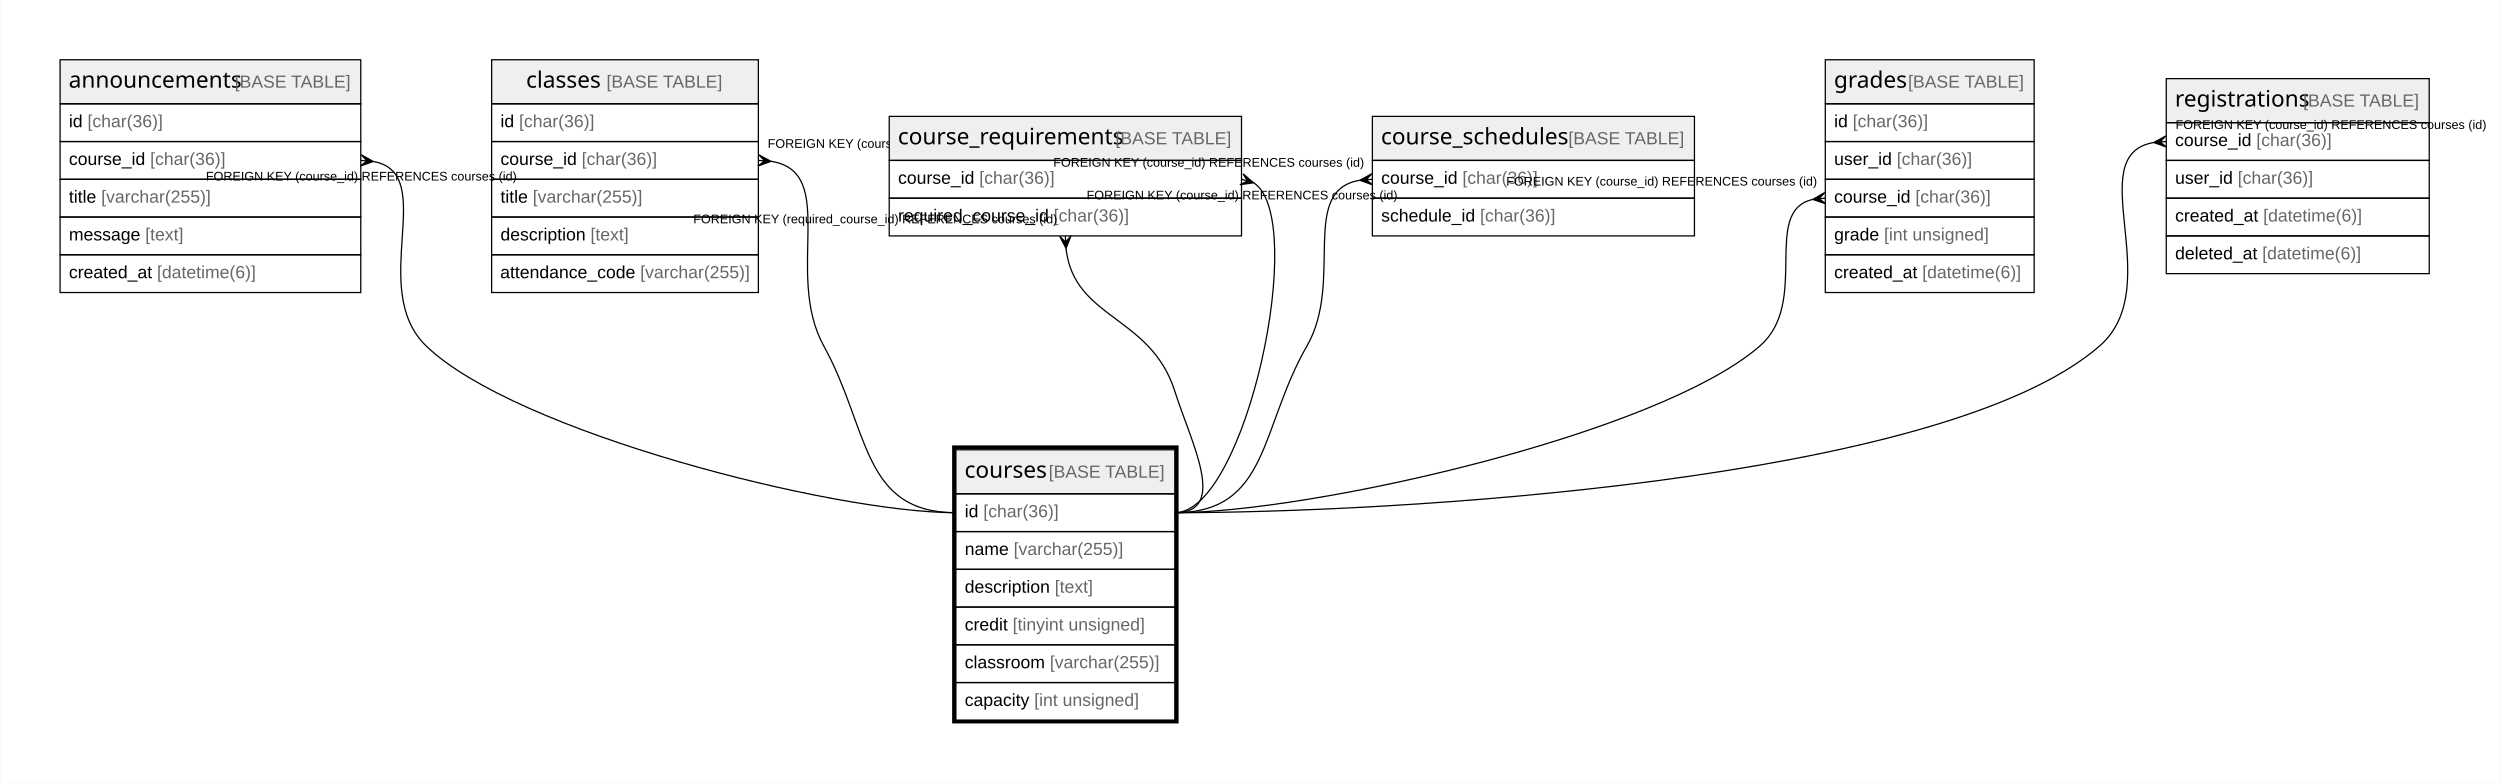
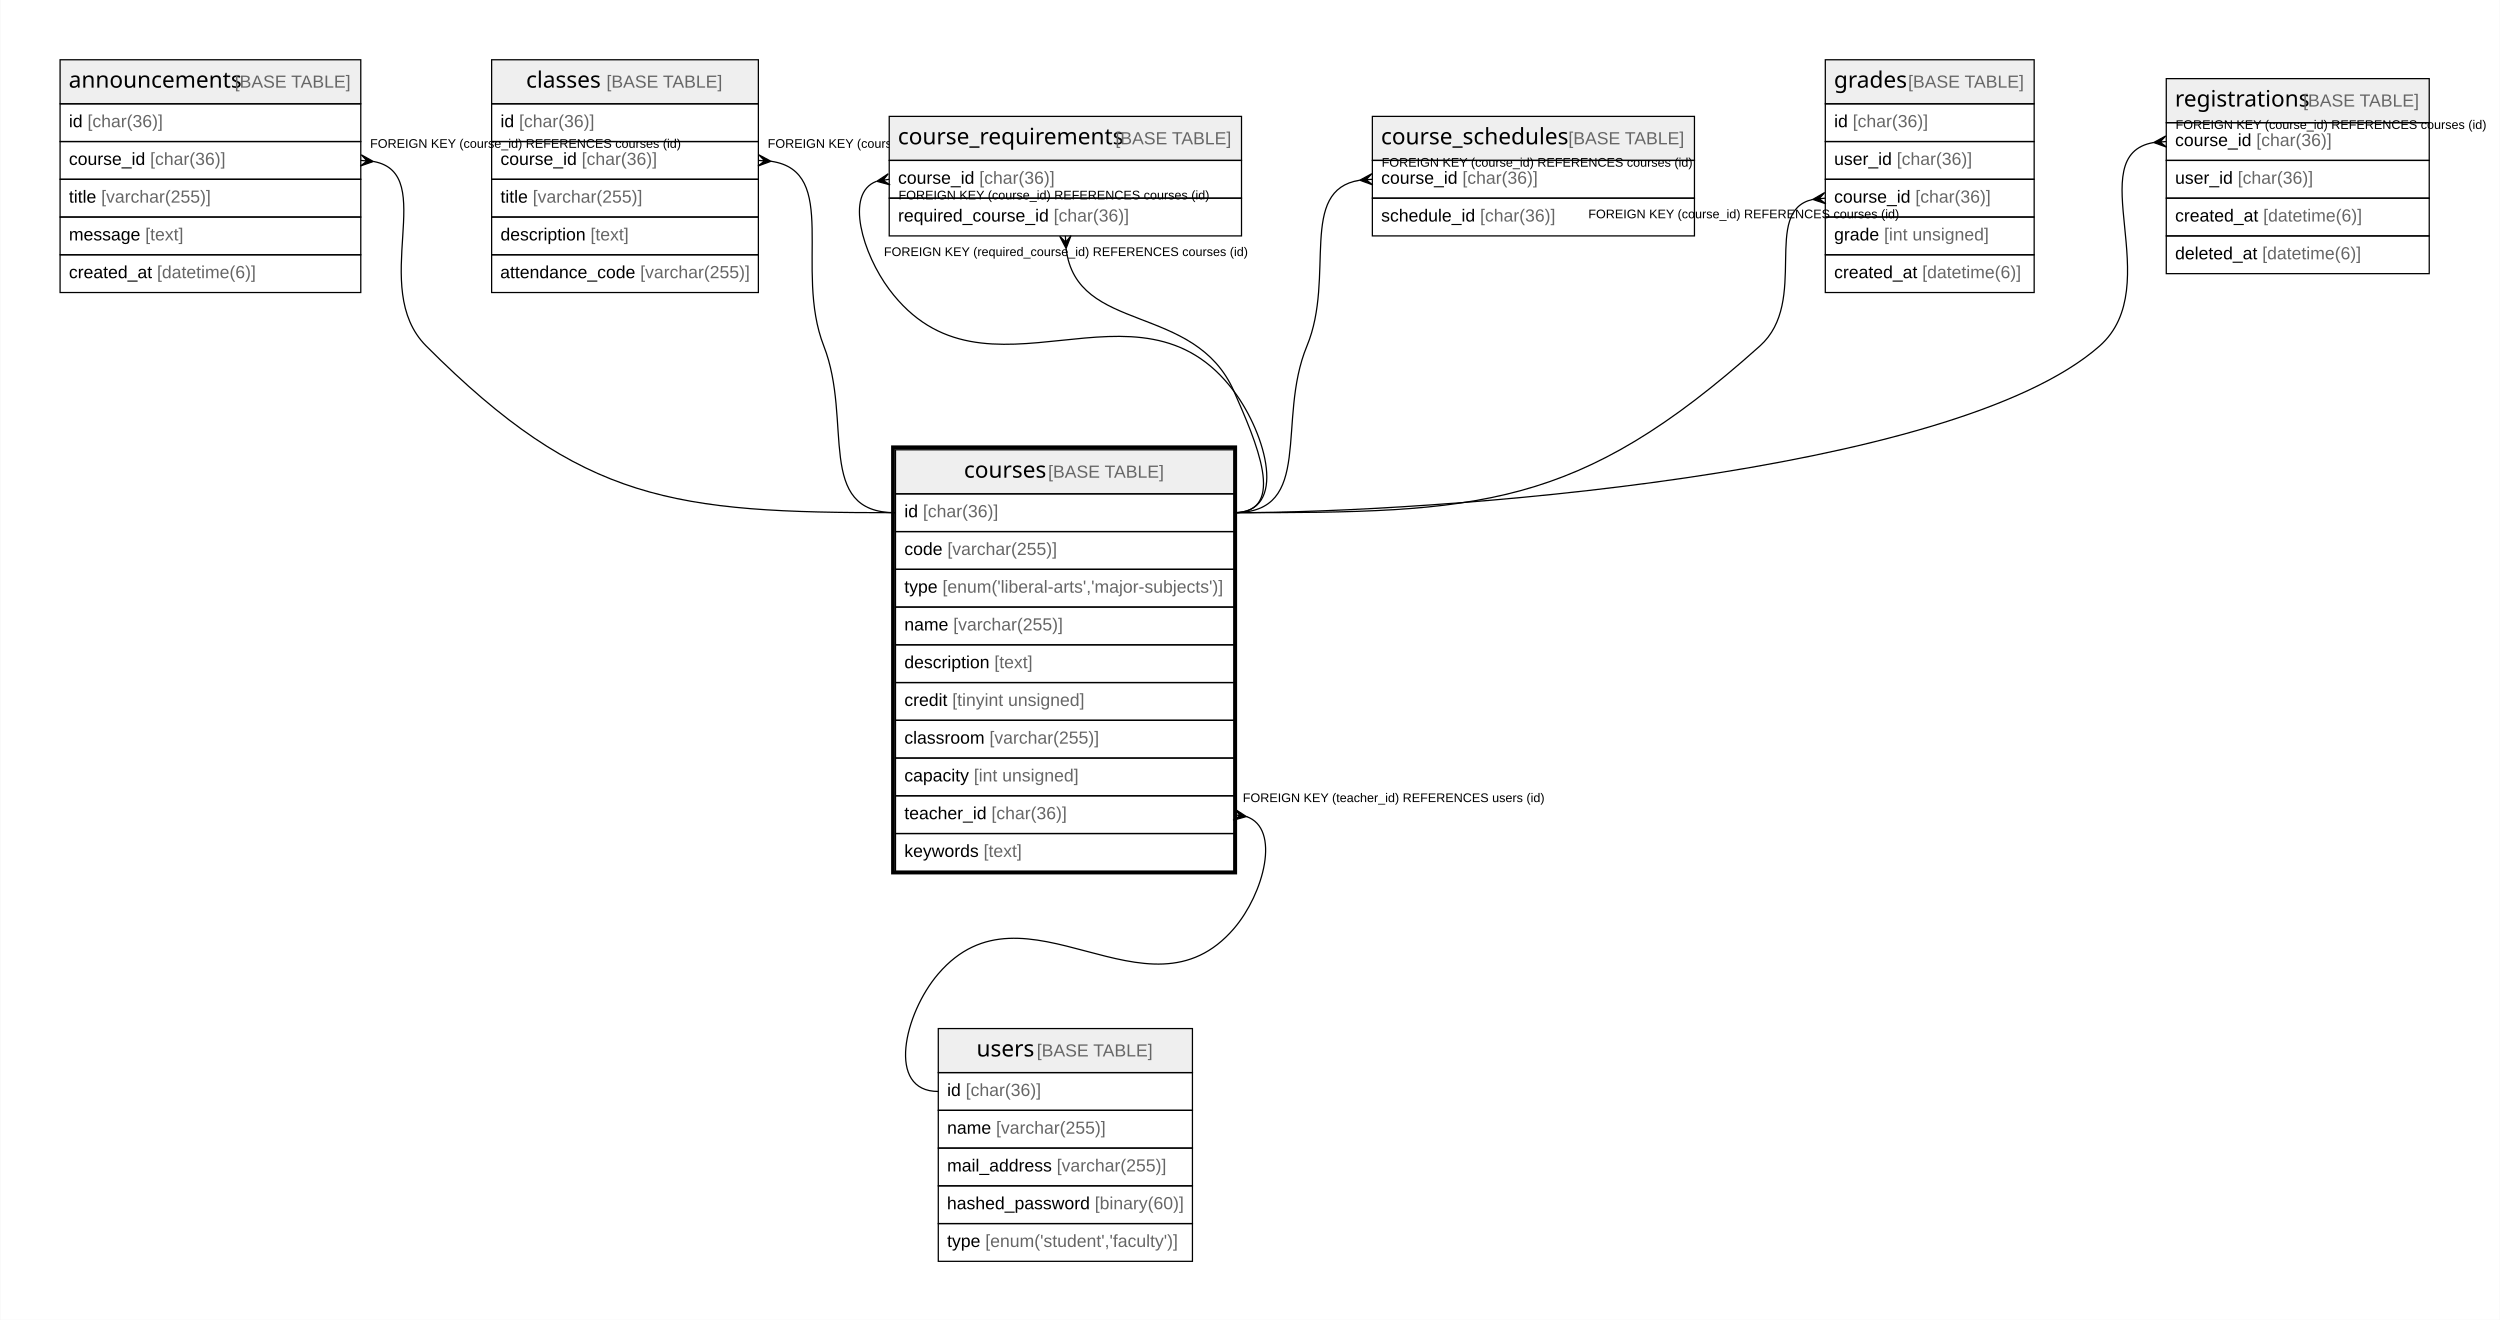
- <svg xmlns="http://www.w3.org/2000/svg" width="1987pt" height="622pt" viewBox="0.00 0.00 1986.50 622.00">
-   <g id="graph0" class="graph" transform="scale(1 1) rotate(0) translate(4 618)">
-     <polygon fill="#ffffff" stroke="transparent" points="-4,4 -4,-618 1982.5,-618 1982.5,4 -4,4" />
+ <svg xmlns="http://www.w3.org/2000/svg" width="1987pt" height="1049pt" viewBox="0.00 0.00 1986.50 1049.00">
+   <g id="graph0" class="graph" transform="scale(1 1) rotate(0) translate(4 1045)">
+     <polygon fill="#ffffff" stroke="transparent" points="-4,4 -4,-1045 1982.5,-1045 1982.5,4 -4,4" />
    <g id="node1" class="node">
-       <polygon fill="#efefef" stroke="transparent" points="755.5,-225.5 755.5,-260.5 929.5,-260.5 929.5,-225.5 755.5,-225.5" />
-       <polygon fill="none" stroke="#000000" points="755.5,-225.5 755.5,-260.5 929.5,-260.5 929.5,-225.5 755.5,-225.5" />
-       <text text-anchor="start" x="762.368" y="-238.3" font-family="Arial Bold" font-size="18.00" fill="#000000">courses</text>
-       <text text-anchor="start" x="825.379" y="-238.3" font-family="Arial" font-size="14.00" fill="#000000"> </text>
-       <text text-anchor="start" x="829.269" y="-238.3" font-family="Arial" font-size="14.00" fill="#666666">[BASE TABLE]</text>
-       <polygon fill="none" stroke="#000000" points="755.5,-195.5 755.5,-225.5 929.5,-225.5 929.5,-195.5 755.5,-195.5" />
-       <text text-anchor="start" x="762.5" y="-206.9" font-family="Arial" font-size="14.00" fill="#000000">id </text>
-       <text text-anchor="start" x="777.28" y="-206.9" font-family="Arial" font-size="14.00" fill="#666666">[char(36)]</text>
-       <polygon fill="none" stroke="#000000" points="755.5,-165.5 755.5,-195.5 929.5,-195.5 929.5,-165.5 755.5,-165.5" />
-       <text text-anchor="start" x="762.5" y="-176.9" font-family="Arial" font-size="14.00" fill="#000000">name </text>
-       <text text-anchor="start" x="801.399" y="-176.9" font-family="Arial" font-size="14.00" fill="#666666">[varchar(255)]</text>
-       <polygon fill="none" stroke="#000000" points="755.5,-135.5 755.5,-165.5 929.5,-165.5 929.5,-135.5 755.5,-135.5" />
-       <text text-anchor="start" x="762.5" y="-146.9" font-family="Arial" font-size="14.00" fill="#000000">description </text>
-       <text text-anchor="start" x="834.068" y="-146.9" font-family="Arial" font-size="14.00" fill="#666666">[text]</text>
-       <polygon fill="none" stroke="#000000" points="755.5,-105.5 755.5,-135.5 929.5,-135.5 929.5,-105.5 755.5,-105.5" />
-       <text text-anchor="start" x="762.5" y="-116.9" font-family="Arial" font-size="14.00" fill="#000000">credit </text>
-       <text text-anchor="start" x="800.614" y="-116.9" font-family="Arial" font-size="14.00" fill="#666666">[tinyint unsigned]</text>
-       <polygon fill="none" stroke="#000000" points="755.5,-75.5 755.5,-105.5 929.5,-105.5 929.5,-75.5 755.5,-75.5" />
-       <text text-anchor="start" x="762.5" y="-86.9" font-family="Arial" font-size="14.00" fill="#000000">classroom </text>
-       <text text-anchor="start" x="830.166" y="-86.9" font-family="Arial" font-size="14.00" fill="#666666">[varchar(255)]</text>
-       <polygon fill="none" stroke="#000000" points="755.5,-45.5 755.5,-75.5 929.5,-75.5 929.5,-45.5 755.5,-45.5" />
-       <text text-anchor="start" x="762.5" y="-56.9" font-family="Arial" font-size="14.00" fill="#000000">capacity </text>
-       <text text-anchor="start" x="817.736" y="-56.9" font-family="Arial" font-size="14.00" fill="#666666">[int unsigned]</text>
-       <polygon fill="none" stroke="#000000" stroke-width="3" points="754,-44.5 754,-262.5 931,-262.5 931,-44.5 754,-44.5" />
+       <polygon fill="#efefef" stroke="transparent" points="707.5,-652.5 707.5,-687.5 976.5,-687.5 976.5,-652.5 707.5,-652.5" />
+       <polygon fill="none" stroke="#000000" points="707.5,-652.5 707.5,-687.5 976.5,-687.5 976.5,-652.5 707.5,-652.5" />
+       <text text-anchor="start" x="761.868" y="-665.3" font-family="Arial Bold" font-size="18.00" fill="#000000">courses</text>
+       <text text-anchor="start" x="824.879" y="-665.3" font-family="Arial" font-size="14.00" fill="#000000"> </text>
+       <text text-anchor="start" x="828.769" y="-665.3" font-family="Arial" font-size="14.00" fill="#666666">[BASE TABLE]</text>
+       <polygon fill="none" stroke="#000000" points="707.5,-622.5 707.5,-652.5 976.5,-652.5 976.5,-622.5 707.5,-622.5" />
+       <text text-anchor="start" x="714.5" y="-633.9" font-family="Arial" font-size="14.00" fill="#000000">id </text>
+       <text text-anchor="start" x="729.28" y="-633.9" font-family="Arial" font-size="14.00" fill="#666666">[char(36)]</text>
+       <polygon fill="none" stroke="#000000" points="707.5,-592.5 707.5,-622.5 976.5,-622.5 976.5,-592.5 707.5,-592.5" />
+       <text text-anchor="start" x="714.5" y="-603.9" font-family="Arial" font-size="14.00" fill="#000000">code </text>
+       <text text-anchor="start" x="748.738" y="-603.9" font-family="Arial" font-size="14.00" fill="#666666">[varchar(255)]</text>
+       <polygon fill="none" stroke="#000000" points="707.5,-562.5 707.5,-592.5 976.5,-592.5 976.5,-562.5 707.5,-562.5" />
+       <text text-anchor="start" x="714.48" y="-573.9" font-family="Arial" font-size="14.00" fill="#000000">type </text>
+       <text text-anchor="start" x="744.827" y="-573.9" font-family="Arial" font-size="14.00" fill="#666666">[enum('liberal-arts','major-subjects')]</text>
+       <polygon fill="none" stroke="#000000" points="707.5,-532.5 707.5,-562.5 976.5,-562.5 976.5,-532.5 707.5,-532.5" />
+       <text text-anchor="start" x="714.5" y="-543.9" font-family="Arial" font-size="14.00" fill="#000000">name </text>
+       <text text-anchor="start" x="753.399" y="-543.9" font-family="Arial" font-size="14.00" fill="#666666">[varchar(255)]</text>
+       <polygon fill="none" stroke="#000000" points="707.5,-502.5 707.5,-532.5 976.5,-532.5 976.5,-502.5 707.5,-502.5" />
+       <text text-anchor="start" x="714.5" y="-513.9" font-family="Arial" font-size="14.00" fill="#000000">description </text>
+       <text text-anchor="start" x="786.068" y="-513.9" font-family="Arial" font-size="14.00" fill="#666666">[text]</text>
+       <polygon fill="none" stroke="#000000" points="707.5,-472.5 707.5,-502.5 976.5,-502.5 976.5,-472.5 707.5,-472.5" />
+       <text text-anchor="start" x="714.5" y="-483.9" font-family="Arial" font-size="14.00" fill="#000000">credit </text>
+       <text text-anchor="start" x="752.614" y="-483.9" font-family="Arial" font-size="14.00" fill="#666666">[tinyint unsigned]</text>
+       <polygon fill="none" stroke="#000000" points="707.5,-442.5 707.5,-472.5 976.5,-472.5 976.5,-442.5 707.5,-442.5" />
+       <text text-anchor="start" x="714.5" y="-453.9" font-family="Arial" font-size="14.00" fill="#000000">classroom </text>
+       <text text-anchor="start" x="782.166" y="-453.9" font-family="Arial" font-size="14.00" fill="#666666">[varchar(255)]</text>
+       <polygon fill="none" stroke="#000000" points="707.5,-412.5 707.5,-442.5 976.5,-442.5 976.5,-412.5 707.5,-412.5" />
+       <text text-anchor="start" x="714.5" y="-423.9" font-family="Arial" font-size="14.00" fill="#000000">capacity </text>
+       <text text-anchor="start" x="769.736" y="-423.9" font-family="Arial" font-size="14.00" fill="#666666">[int unsigned]</text>
+       <polygon fill="none" stroke="#000000" points="707.5,-382.5 707.5,-412.5 976.5,-412.5 976.5,-382.5 707.5,-382.5" />
+       <text text-anchor="start" x="714.5" y="-393.9" font-family="Arial" font-size="14.00" fill="#000000">teacher_id </text>
+       <text text-anchor="start" x="783.744" y="-393.9" font-family="Arial" font-size="14.00" fill="#666666">[char(36)]</text>
+       <polygon fill="none" stroke="#000000" points="707.5,-352.5 707.5,-382.5 976.5,-382.5 976.5,-352.5 707.5,-352.5" />
+       <text text-anchor="start" x="714.5" y="-363.9" font-family="Arial" font-size="14.00" fill="#000000">keywords </text>
+       <text text-anchor="start" x="777.506" y="-363.9" font-family="Arial" font-size="14.00" fill="#666666">[text]</text>
+       <polygon fill="none" stroke="#000000" stroke-width="3" points="705.5,-351.5 705.5,-689.5 977.5,-689.5 977.5,-351.5 705.5,-351.5" />
+     </g>
+     <g id="node8" class="node">
+       <polygon fill="#efefef" stroke="transparent" points="741.5,-192.5 741.5,-227.5 943.5,-227.5 943.5,-192.5 741.5,-192.5" />
+       <polygon fill="none" stroke="#000000" points="741.5,-192.5 741.5,-227.5 943.5,-227.5 943.5,-192.5 741.5,-192.5" />
+       <text text-anchor="start" x="771.871" y="-205.3" font-family="Arial Bold" font-size="18.00" fill="#000000">users</text>
+       <text text-anchor="start" x="815.875" y="-205.3" font-family="Arial" font-size="14.00" fill="#000000"> </text>
+       <text text-anchor="start" x="819.766" y="-205.3" font-family="Arial" font-size="14.00" fill="#666666">[BASE TABLE]</text>
+       <polygon fill="none" stroke="#000000" points="741.5,-162.5 741.5,-192.5 943.5,-192.5 943.5,-162.5 741.5,-162.5" />
+       <text text-anchor="start" x="748.5" y="-173.9" font-family="Arial" font-size="14.00" fill="#000000">id </text>
+       <text text-anchor="start" x="763.28" y="-173.9" font-family="Arial" font-size="14.00" fill="#666666">[char(36)]</text>
+       <polygon fill="none" stroke="#000000" points="741.5,-132.5 741.5,-162.5 943.5,-162.5 943.5,-132.5 741.5,-132.5" />
+       <text text-anchor="start" x="748.5" y="-143.9" font-family="Arial" font-size="14.00" fill="#000000">name </text>
+       <text text-anchor="start" x="787.399" y="-143.9" font-family="Arial" font-size="14.00" fill="#666666">[varchar(255)]</text>
+       <polygon fill="none" stroke="#000000" points="741.5,-102.5 741.5,-132.5 943.5,-132.5 943.5,-102.5 741.5,-102.5" />
+       <text text-anchor="start" x="748.5" y="-113.9" font-family="Arial" font-size="14.00" fill="#000000">mail_address </text>
+       <text text-anchor="start" x="835.621" y="-113.9" font-family="Arial" font-size="14.00" fill="#666666">[varchar(255)]</text>
+       <polygon fill="none" stroke="#000000" points="741.5,-72.5 741.5,-102.5 943.5,-102.5 943.5,-72.5 741.5,-72.5" />
+       <text text-anchor="start" x="748.367" y="-83.9" font-family="Arial" font-size="14.00" fill="#000000">hashed_password </text>
+       <text text-anchor="start" x="865.851" y="-83.9" font-family="Arial" font-size="14.00" fill="#666666">[binary(60)]</text>
+       <polygon fill="none" stroke="#000000" points="741.5,-42.5 741.5,-72.5 943.5,-72.5 943.5,-42.5 741.5,-42.5" />
+       <text text-anchor="start" x="748.5" y="-53.9" font-family="Arial" font-size="14.00" fill="#000000">type </text>
+       <text text-anchor="start" x="778.846" y="-53.9" font-family="Arial" font-size="14.00" fill="#666666">[enum('student','faculty')]</text>
+     </g>
+     <g id="edge8" class="edge">
+       <path fill="none" stroke="#000000" d="M986.417,-395.992C1013.986,-386.512 1000.244,-334.658 976.5,-307 907.674,-226.827 810.326,-351.173 741.5,-271 714.432,-239.469 699.944,-177.5 741.5,-177.5" />
+       <polygon fill="#000000" stroke="#000000" points="986.386,-395.997 975.823,-393.051 981.443,-396.748 976.5,-397.5 976.5,-397.5 976.5,-397.5 981.443,-396.748 977.177,-401.949 986.386,-395.997 986.386,-395.997" />
+       <text text-anchor="start" x="983.496" y="-407.5" font-family="Arial" font-size="10.00" fill="#000000">FOREIGN KEY (teacher_id) REFERENCES users (id)</text>
    </g>
    <g id="node2" class="node">
-       <polygon fill="#efefef" stroke="transparent" points="43.5,-535.5 43.5,-570.5 282.5,-570.5 282.5,-535.5 43.5,-535.5" />
-       <polygon fill="none" stroke="#000000" points="43.5,-535.5 43.5,-570.5 282.5,-570.5 282.5,-535.5 43.5,-535.5" />
-       <text text-anchor="start" x="50.348" y="-548.3" font-family="Arial Bold" font-size="18.00" fill="#000000">announcements</text>
-       <text text-anchor="start" x="178.398" y="-548.3" font-family="Arial" font-size="14.00" fill="#000000"> </text>
-       <text text-anchor="start" x="182.289" y="-548.3" font-family="Arial" font-size="14.00" fill="#666666">[BASE TABLE]</text>
-       <polygon fill="none" stroke="#000000" points="43.5,-505.5 43.5,-535.5 282.5,-535.5 282.5,-505.5 43.5,-505.5" />
-       <text text-anchor="start" x="50.5" y="-516.9" font-family="Arial" font-size="14.00" fill="#000000">id </text>
-       <text text-anchor="start" x="65.28" y="-516.9" font-family="Arial" font-size="14.00" fill="#666666">[char(36)]</text>
-       <polygon fill="none" stroke="#000000" points="43.5,-475.5 43.5,-505.5 282.5,-505.5 282.5,-475.5 43.5,-475.5" />
-       <text text-anchor="start" x="50.5" y="-486.9" font-family="Arial" font-size="14.00" fill="#000000">course_id </text>
-       <text text-anchor="start" x="115.071" y="-486.9" font-family="Arial" font-size="14.00" fill="#666666">[char(36)]</text>
-       <polygon fill="none" stroke="#000000" points="43.5,-445.5 43.5,-475.5 282.5,-475.5 282.5,-445.5 43.5,-445.5" />
-       <text text-anchor="start" x="50.5" y="-456.9" font-family="Arial" font-size="14.00" fill="#000000">title </text>
-       <text text-anchor="start" x="76.168" y="-456.9" font-family="Arial" font-size="14.00" fill="#666666">[varchar(255)]</text>
-       <polygon fill="none" stroke="#000000" points="43.5,-415.5 43.5,-445.5 282.5,-445.5 282.5,-415.5 43.5,-415.5" />
-       <text text-anchor="start" x="50.5" y="-426.9" font-family="Arial" font-size="14.00" fill="#000000">message </text>
-       <text text-anchor="start" x="111.182" y="-426.9" font-family="Arial" font-size="14.00" fill="#666666">[text]</text>
-       <polygon fill="none" stroke="#000000" points="43.5,-385.5 43.5,-415.5 282.5,-415.5 282.5,-385.5 43.5,-385.5" />
-       <text text-anchor="start" x="50.5" y="-396.9" font-family="Arial" font-size="14.00" fill="#000000">created_at </text>
-       <text text-anchor="start" x="120.528" y="-396.9" font-family="Arial" font-size="14.00" fill="#666666">[datetime(6)]</text>
+       <polygon fill="#efefef" stroke="transparent" points="43.5,-962.5 43.5,-997.5 282.5,-997.5 282.5,-962.5 43.5,-962.5" />
+       <polygon fill="none" stroke="#000000" points="43.5,-962.5 43.5,-997.5 282.5,-997.5 282.5,-962.5 43.5,-962.5" />
+       <text text-anchor="start" x="50.348" y="-975.3" font-family="Arial Bold" font-size="18.00" fill="#000000">announcements</text>
+       <text text-anchor="start" x="178.398" y="-975.3" font-family="Arial" font-size="14.00" fill="#000000"> </text>
+       <text text-anchor="start" x="182.289" y="-975.3" font-family="Arial" font-size="14.00" fill="#666666">[BASE TABLE]</text>
+       <polygon fill="none" stroke="#000000" points="43.5,-932.5 43.5,-962.5 282.5,-962.5 282.5,-932.5 43.5,-932.5" />
+       <text text-anchor="start" x="50.5" y="-943.9" font-family="Arial" font-size="14.00" fill="#000000">id </text>
+       <text text-anchor="start" x="65.28" y="-943.9" font-family="Arial" font-size="14.00" fill="#666666">[char(36)]</text>
+       <polygon fill="none" stroke="#000000" points="43.5,-902.5 43.5,-932.5 282.5,-932.5 282.5,-902.5 43.5,-902.5" />
+       <text text-anchor="start" x="50.5" y="-913.9" font-family="Arial" font-size="14.00" fill="#000000">course_id </text>
+       <text text-anchor="start" x="115.071" y="-913.9" font-family="Arial" font-size="14.00" fill="#666666">[char(36)]</text>
+       <polygon fill="none" stroke="#000000" points="43.5,-872.5 43.5,-902.5 282.5,-902.5 282.5,-872.5 43.5,-872.5" />
+       <text text-anchor="start" x="50.5" y="-883.9" font-family="Arial" font-size="14.00" fill="#000000">title </text>
+       <text text-anchor="start" x="76.168" y="-883.9" font-family="Arial" font-size="14.00" fill="#666666">[varchar(255)]</text>
+       <polygon fill="none" stroke="#000000" points="43.5,-842.5 43.5,-872.5 282.5,-872.5 282.5,-842.5 43.5,-842.5" />
+       <text text-anchor="start" x="50.5" y="-853.9" font-family="Arial" font-size="14.00" fill="#000000">message </text>
+       <text text-anchor="start" x="111.182" y="-853.9" font-family="Arial" font-size="14.00" fill="#666666">[text]</text>
+       <polygon fill="none" stroke="#000000" points="43.5,-812.5 43.5,-842.5 282.5,-842.5 282.5,-812.5 43.5,-812.5" />
+       <text text-anchor="start" x="50.5" y="-823.9" font-family="Arial" font-size="14.00" fill="#000000">created_at </text>
+       <text text-anchor="start" x="120.528" y="-823.9" font-family="Arial" font-size="14.00" fill="#666666">[datetime(6)]</text>
    </g>
    <g id="edge1" class="edge">
-       <path fill="none" stroke="#000000" d="M292.716,-489.635C344.98,-479.803 287.253,-388.666 334.5,-343 405.023,-274.837 657.42,-210.5 755.5,-210.5" />
-       <polygon fill="#000000" stroke="#000000" points="292.464,-489.656 282.12,-486.016 287.482,-490.078 282.5,-490.5 282.5,-490.5 282.5,-490.5 287.482,-490.078 282.88,-494.984 292.464,-489.656 292.464,-489.656" />
-       <text text-anchor="start" x="159.386" y="-474.5" font-family="Arial" font-size="10.00" fill="#000000">FOREIGN KEY (course_id) REFERENCES courses (id)</text>
+       <path fill="none" stroke="#000000" d="M292.724,-916.642C345.072,-906.896 288.092,-816.519 334.5,-770 458.75,-645.453 531.573,-637.5 707.5,-637.5" />
+       <polygon fill="#000000" stroke="#000000" points="292.465,-916.664 282.124,-913.016 287.483,-917.082 282.5,-917.5 282.5,-917.5 282.5,-917.5 287.483,-917.082 282.876,-921.984 292.465,-916.664 292.465,-916.664" />
+       <text text-anchor="start" x="289.886" y="-927.5" font-family="Arial" font-size="10.00" fill="#000000">FOREIGN KEY (course_id) REFERENCES courses (id)</text>
    </g>
    <g id="node3" class="node">
-       <polygon fill="#efefef" stroke="transparent" points="386.5,-535.5 386.5,-570.5 598.5,-570.5 598.5,-535.5 386.5,-535.5" />
-       <polygon fill="none" stroke="#000000" points="386.5,-535.5 386.5,-570.5 598.5,-570.5 598.5,-535.5 386.5,-535.5" />
-       <text text-anchor="start" x="413.87" y="-548.3" font-family="Arial Bold" font-size="18.00" fill="#000000">classes</text>
-       <text text-anchor="start" x="473.876" y="-548.3" font-family="Arial" font-size="14.00" fill="#000000"> </text>
-       <text text-anchor="start" x="477.767" y="-548.3" font-family="Arial" font-size="14.00" fill="#666666">[BASE TABLE]</text>
-       <polygon fill="none" stroke="#000000" points="386.5,-505.5 386.5,-535.5 598.5,-535.5 598.5,-505.5 386.5,-505.5" />
-       <text text-anchor="start" x="393.5" y="-516.9" font-family="Arial" font-size="14.00" fill="#000000">id </text>
-       <text text-anchor="start" x="408.28" y="-516.9" font-family="Arial" font-size="14.00" fill="#666666">[char(36)]</text>
-       <polygon fill="none" stroke="#000000" points="386.5,-475.5 386.5,-505.5 598.5,-505.5 598.5,-475.5 386.5,-475.5" />
-       <text text-anchor="start" x="393.5" y="-486.9" font-family="Arial" font-size="14.00" fill="#000000">course_id </text>
-       <text text-anchor="start" x="458.071" y="-486.9" font-family="Arial" font-size="14.00" fill="#666666">[char(36)]</text>
-       <polygon fill="none" stroke="#000000" points="386.5,-445.5 386.5,-475.5 598.5,-475.5 598.5,-445.5 386.5,-445.5" />
-       <text text-anchor="start" x="393.5" y="-456.9" font-family="Arial" font-size="14.00" fill="#000000">title </text>
-       <text text-anchor="start" x="419.168" y="-456.9" font-family="Arial" font-size="14.00" fill="#666666">[varchar(255)]</text>
-       <polygon fill="none" stroke="#000000" points="386.5,-415.5 386.5,-445.5 598.5,-445.5 598.5,-415.5 386.5,-415.5" />
-       <text text-anchor="start" x="393.5" y="-426.9" font-family="Arial" font-size="14.00" fill="#000000">description </text>
-       <text text-anchor="start" x="465.068" y="-426.9" font-family="Arial" font-size="14.00" fill="#666666">[text]</text>
-       <polygon fill="none" stroke="#000000" points="386.5,-385.5 386.5,-415.5 598.5,-415.5 598.5,-385.5 386.5,-385.5" />
-       <text text-anchor="start" x="393.3" y="-396.9" font-family="Arial" font-size="14.00" fill="#000000">attendance_code </text>
-       <text text-anchor="start" x="504.581" y="-396.9" font-family="Arial" font-size="14.00" fill="#666666">[varchar(255)]</text>
+       <polygon fill="#efefef" stroke="transparent" points="386.5,-962.5 386.5,-997.5 598.5,-997.5 598.5,-962.5 386.5,-962.5" />
+       <polygon fill="none" stroke="#000000" points="386.5,-962.5 386.5,-997.5 598.5,-997.5 598.5,-962.5 386.5,-962.5" />
+       <text text-anchor="start" x="413.87" y="-975.3" font-family="Arial Bold" font-size="18.00" fill="#000000">classes</text>
+       <text text-anchor="start" x="473.876" y="-975.3" font-family="Arial" font-size="14.00" fill="#000000"> </text>
+       <text text-anchor="start" x="477.767" y="-975.3" font-family="Arial" font-size="14.00" fill="#666666">[BASE TABLE]</text>
+       <polygon fill="none" stroke="#000000" points="386.5,-932.5 386.5,-962.5 598.5,-962.5 598.5,-932.5 386.5,-932.5" />
+       <text text-anchor="start" x="393.5" y="-943.9" font-family="Arial" font-size="14.00" fill="#000000">id </text>
+       <text text-anchor="start" x="408.28" y="-943.9" font-family="Arial" font-size="14.00" fill="#666666">[char(36)]</text>
+       <polygon fill="none" stroke="#000000" points="386.5,-902.5 386.5,-932.5 598.5,-932.5 598.5,-902.5 386.5,-902.5" />
+       <text text-anchor="start" x="393.5" y="-913.9" font-family="Arial" font-size="14.00" fill="#000000">course_id </text>
+       <text text-anchor="start" x="458.071" y="-913.9" font-family="Arial" font-size="14.00" fill="#666666">[char(36)]</text>
+       <polygon fill="none" stroke="#000000" points="386.5,-872.5 386.5,-902.5 598.5,-902.5 598.5,-872.5 386.5,-872.5" />
+       <text text-anchor="start" x="393.5" y="-883.9" font-family="Arial" font-size="14.00" fill="#000000">title </text>
+       <text text-anchor="start" x="419.168" y="-883.9" font-family="Arial" font-size="14.00" fill="#666666">[varchar(255)]</text>
+       <polygon fill="none" stroke="#000000" points="386.5,-842.5 386.5,-872.5 598.5,-872.5 598.5,-842.5 386.5,-842.5" />
+       <text text-anchor="start" x="393.5" y="-853.9" font-family="Arial" font-size="14.00" fill="#000000">description </text>
+       <text text-anchor="start" x="465.068" y="-853.9" font-family="Arial" font-size="14.00" fill="#666666">[text]</text>
+       <polygon fill="none" stroke="#000000" points="386.5,-812.5 386.5,-842.5 598.5,-842.5 598.5,-812.5 386.5,-812.5" />
+       <text text-anchor="start" x="393.3" y="-823.9" font-family="Arial" font-size="14.00" fill="#000000">attendance_code </text>
+       <text text-anchor="start" x="504.581" y="-823.9" font-family="Arial" font-size="14.00" fill="#666666">[varchar(255)]</text>
    </g>
    <g id="edge2" class="edge">
-       <path fill="none" stroke="#000000" d="M608.52,-489.794C662.855,-481.433 618.671,-400.64 650.5,-343 686.821,-277.224 680.362,-210.5 755.5,-210.5" />
-       <polygon fill="#000000" stroke="#000000" points="608.475,-489.797 598.183,-486.011 603.488,-490.148 598.5,-490.5 598.5,-490.5 598.5,-490.5 603.488,-490.148 598.817,-494.989 608.475,-489.797 608.475,-489.797" />
-       <text text-anchor="start" x="605.886" y="-500.5" font-family="Arial" font-size="10.00" fill="#000000">FOREIGN KEY (course_id) REFERENCES courses (id)</text>
+       <path fill="none" stroke="#000000" d="M608.586,-916.824C663.684,-908.822 626.53,-831.327 650.5,-770 673.837,-710.292 643.393,-637.5 707.5,-637.5" />
+       <polygon fill="#000000" stroke="#000000" points="608.478,-916.832 598.199,-913.01 603.489,-917.166 598.5,-917.5 598.5,-917.5 598.5,-917.5 603.489,-917.166 598.801,-921.99 608.478,-916.832 608.478,-916.832" />
+       <text text-anchor="start" x="605.886" y="-927.5" font-family="Arial" font-size="10.00" fill="#000000">FOREIGN KEY (course_id) REFERENCES courses (id)</text>
    </g>
    <g id="node4" class="node">
-       <polygon fill="#efefef" stroke="transparent" points="702.5,-490.5 702.5,-525.5 982.5,-525.5 982.5,-490.5 702.5,-490.5" />
-       <polygon fill="none" stroke="#000000" points="702.5,-490.5 702.5,-525.5 982.5,-525.5 982.5,-490.5 702.5,-490.5" />
-       <text text-anchor="start" x="709.36" y="-503.3" font-family="Arial Bold" font-size="18.00" fill="#000000">course_requirements</text>
-       <text text-anchor="start" x="878.387" y="-503.3" font-family="Arial" font-size="14.00" fill="#000000"> </text>
-       <text text-anchor="start" x="882.277" y="-503.3" font-family="Arial" font-size="14.00" fill="#666666">[BASE TABLE]</text>
-       <polygon fill="none" stroke="#000000" points="702.5,-460.5 702.5,-490.5 982.5,-490.5 982.5,-460.5 702.5,-460.5" />
-       <text text-anchor="start" x="709.5" y="-471.9" font-family="Arial" font-size="14.00" fill="#000000">course_id </text>
-       <text text-anchor="start" x="774.071" y="-471.9" font-family="Arial" font-size="14.00" fill="#666666">[char(36)]</text>
-       <polygon fill="none" stroke="#000000" points="702.5,-430.5 702.5,-460.5 982.5,-460.5 982.5,-430.5 702.5,-430.5" />
-       <text text-anchor="start" x="709.5" y="-441.9" font-family="Arial" font-size="14.00" fill="#000000">required_course_id </text>
-       <text text-anchor="start" x="833.194" y="-441.9" font-family="Arial" font-size="14.00" fill="#666666">[char(36)]</text>
+       <polygon fill="#efefef" stroke="transparent" points="702.5,-917.5 702.5,-952.5 982.5,-952.5 982.5,-917.5 702.5,-917.5" />
+       <polygon fill="none" stroke="#000000" points="702.5,-917.5 702.5,-952.5 982.5,-952.5 982.5,-917.5 702.5,-917.5" />
+       <text text-anchor="start" x="709.36" y="-930.3" font-family="Arial Bold" font-size="18.00" fill="#000000">course_requirements</text>
+       <text text-anchor="start" x="878.387" y="-930.3" font-family="Arial" font-size="14.00" fill="#000000"> </text>
+       <text text-anchor="start" x="882.277" y="-930.3" font-family="Arial" font-size="14.00" fill="#666666">[BASE TABLE]</text>
+       <polygon fill="none" stroke="#000000" points="702.5,-887.5 702.5,-917.5 982.5,-917.5 982.5,-887.5 702.5,-887.5" />
+       <text text-anchor="start" x="709.5" y="-898.9" font-family="Arial" font-size="14.00" fill="#000000">course_id </text>
+       <text text-anchor="start" x="774.071" y="-898.9" font-family="Arial" font-size="14.00" fill="#666666">[char(36)]</text>
+       <polygon fill="none" stroke="#000000" points="702.5,-857.5 702.5,-887.5 982.5,-887.5 982.5,-857.5 702.5,-857.5" />
+       <text text-anchor="start" x="709.5" y="-868.9" font-family="Arial" font-size="14.00" fill="#000000">required_course_id </text>
+       <text text-anchor="start" x="833.194" y="-868.9" font-family="Arial" font-size="14.00" fill="#666666">[char(36)]</text>
    </g>
    <g id="edge3" class="edge">
-       <path fill="none" stroke="#000000" d="M992.189,-472.703C1036.111,-444.382 985.919,-210.5 929.5,-210.5" />
-       <polygon fill="#000000" stroke="#000000" points="992.108,-472.726 981.252,-471.176 987.304,-474.113 982.5,-475.5 982.5,-475.5 982.5,-475.5 987.304,-474.113 983.748,-479.824 992.108,-472.726 992.108,-472.726" />
-       <text text-anchor="start" x="859.386" y="-459.5" font-family="Arial" font-size="10.00" fill="#000000">FOREIGN KEY (course_id) REFERENCES courses (id)</text>
+       <path fill="none" stroke="#000000" d="M692.288,-900.842C666.861,-891.314 681.587,-842.99 702.5,-815 778.508,-713.271 900.492,-835.729 976.5,-734 1002.171,-699.642 1019.389,-637.5 976.5,-637.5" />
+       <polygon fill="#000000" stroke="#000000" points="692.629,-900.897 701.779,-906.942 697.565,-901.698 702.5,-902.5 702.5,-902.5 702.5,-902.5 697.565,-901.698 703.221,-898.058 692.629,-900.897 692.629,-900.897" />
+       <text text-anchor="start" x="709.886" y="-886.5" font-family="Arial" font-size="10.00" fill="#000000">FOREIGN KEY (course_id) REFERENCES courses (id)</text>
    </g>
    <g id="edge4" class="edge">
-       <path fill="none" stroke="#000000" d="M843.04,-420.481C849.408,-363.966 910.289,-367.629 929.5,-307 942.455,-266.115 972.389,-210.5 929.5,-210.5" />
-       <polygon fill="#000000" stroke="#000000" points="843.038,-420.514 838.006,-430.258 842.769,-425.507 842.5,-430.5 842.5,-430.5 842.5,-430.5 842.769,-425.507 846.994,-430.742 843.038,-420.514 843.038,-420.514" />
-       <text text-anchor="start" x="546.77" y="-440.5" font-family="Arial" font-size="10.00" fill="#000000">FOREIGN KEY (required_course_id) REFERENCES courses (id)</text>
+       <path fill="none" stroke="#000000" d="M843.099,-847.247C851.479,-779.14 945.448,-804.847 976.5,-734 993.717,-694.718 1019.389,-637.5 976.5,-637.5" />
+       <polygon fill="#000000" stroke="#000000" points="843.083,-847.517 838.008,-857.237 842.792,-852.509 842.5,-857.5 842.5,-857.5 842.5,-857.5 842.792,-852.509 846.992,-857.763 843.083,-847.517 843.083,-847.517" />
+       <text text-anchor="start" x="698.27" y="-841.5" font-family="Arial" font-size="10.00" fill="#000000">FOREIGN KEY (required_course_id) REFERENCES courses (id)</text>
    </g>
    <g id="node5" class="node">
-       <polygon fill="#efefef" stroke="transparent" points="1086.5,-490.5 1086.5,-525.5 1342.5,-525.5 1342.5,-490.5 1086.5,-490.5" />
-       <polygon fill="none" stroke="#000000" points="1086.5,-490.5 1086.5,-525.5 1342.5,-525.5 1342.5,-490.5 1086.5,-490.5" />
-       <text text-anchor="start" x="1093.352" y="-503.3" font-family="Arial Bold" font-size="18.00" fill="#000000">course_schedules</text>
-       <text text-anchor="start" x="1238.394" y="-503.3" font-family="Arial" font-size="14.00" fill="#000000"> </text>
-       <text text-anchor="start" x="1242.285" y="-503.3" font-family="Arial" font-size="14.00" fill="#666666">[BASE TABLE]</text>
-       <polygon fill="none" stroke="#000000" points="1086.5,-460.5 1086.5,-490.5 1342.5,-490.5 1342.5,-460.5 1086.5,-460.5" />
-       <text text-anchor="start" x="1093.5" y="-471.9" font-family="Arial" font-size="14.00" fill="#000000">course_id </text>
-       <text text-anchor="start" x="1158.071" y="-471.9" font-family="Arial" font-size="14.00" fill="#666666">[char(36)]</text>
-       <polygon fill="none" stroke="#000000" points="1086.5,-430.5 1086.5,-460.5 1342.5,-460.5 1342.5,-430.5 1086.5,-430.5" />
-       <text text-anchor="start" x="1093.5" y="-441.9" font-family="Arial" font-size="14.00" fill="#000000">schedule_id </text>
-       <text text-anchor="start" x="1172.082" y="-441.9" font-family="Arial" font-size="14.00" fill="#666666">[char(36)]</text>
+       <polygon fill="#efefef" stroke="transparent" points="1086.5,-917.5 1086.5,-952.5 1342.5,-952.5 1342.5,-917.5 1086.5,-917.5" />
+       <polygon fill="none" stroke="#000000" points="1086.5,-917.5 1086.5,-952.5 1342.5,-952.5 1342.5,-917.5 1086.5,-917.5" />
+       <text text-anchor="start" x="1093.352" y="-930.3" font-family="Arial Bold" font-size="18.00" fill="#000000">course_schedules</text>
+       <text text-anchor="start" x="1238.394" y="-930.3" font-family="Arial" font-size="14.00" fill="#000000"> </text>
+       <text text-anchor="start" x="1242.285" y="-930.3" font-family="Arial" font-size="14.00" fill="#666666">[BASE TABLE]</text>
+       <polygon fill="none" stroke="#000000" points="1086.5,-887.5 1086.5,-917.5 1342.5,-917.5 1342.5,-887.5 1086.5,-887.5" />
+       <text text-anchor="start" x="1093.5" y="-898.9" font-family="Arial" font-size="14.00" fill="#000000">course_id </text>
+       <text text-anchor="start" x="1158.071" y="-898.9" font-family="Arial" font-size="14.00" fill="#666666">[char(36)]</text>
+       <polygon fill="none" stroke="#000000" points="1086.5,-857.5 1086.5,-887.5 1342.5,-887.5 1342.5,-857.5 1086.5,-857.5" />
+       <text text-anchor="start" x="1093.5" y="-868.9" font-family="Arial" font-size="14.00" fill="#000000">schedule_id </text>
+       <text text-anchor="start" x="1172.082" y="-868.9" font-family="Arial" font-size="14.00" fill="#666666">[char(36)]</text>
    </g>
    <g id="edge5" class="edge">
-       <path fill="none" stroke="#000000" d="M1076.436,-474.72C1028,-466.477 1064.198,-394.622 1034.5,-343 997.032,-277.871 1004.638,-210.5 929.5,-210.5" />
-       <polygon fill="#000000" stroke="#000000" points="1076.53,-474.728 1086.152,-479.987 1081.515,-475.114 1086.5,-475.5 1086.5,-475.5 1086.5,-475.5 1081.515,-475.114 1086.848,-471.013 1076.53,-474.728 1076.53,-474.728" />
-       <text text-anchor="start" x="832.886" y="-485.5" font-family="Arial" font-size="10.00" fill="#000000">FOREIGN KEY (course_id) REFERENCES courses (id)</text>
+       <path fill="none" stroke="#000000" d="M1076.365,-901.755C1027.194,-893.874 1057.323,-825.008 1034.5,-770 1009.864,-710.624 1040.784,-637.5 976.5,-637.5" />
+       <polygon fill="#000000" stroke="#000000" points="1076.527,-901.767 1086.17,-906.988 1081.513,-902.134 1086.5,-902.5 1086.5,-902.5 1086.5,-902.5 1081.513,-902.134 1086.83,-898.012 1076.527,-901.767 1076.527,-901.767" />
+       <text text-anchor="start" x="1093.886" y="-912.5" font-family="Arial" font-size="10.00" fill="#000000">FOREIGN KEY (course_id) REFERENCES courses (id)</text>
    </g>
    <g id="node6" class="node">
-       <polygon fill="#efefef" stroke="transparent" points="1446.5,-535.5 1446.5,-570.5 1612.5,-570.5 1612.5,-535.5 1446.5,-535.5" />
-       <polygon fill="none" stroke="#000000" points="1446.5,-535.5 1446.5,-570.5 1612.5,-570.5 1612.5,-535.5 1446.5,-535.5" />
-       <text text-anchor="start" x="1453.365" y="-548.3" font-family="Arial Bold" font-size="18.00" fill="#000000">grades</text>
-       <text text-anchor="start" x="1508.382" y="-548.3" font-family="Arial" font-size="14.00" fill="#000000"> </text>
-       <text text-anchor="start" x="1512.272" y="-548.3" font-family="Arial" font-size="14.00" fill="#666666">[BASE TABLE]</text>
-       <polygon fill="none" stroke="#000000" points="1446.5,-505.5 1446.5,-535.5 1612.5,-535.5 1612.5,-505.5 1446.5,-505.5" />
-       <text text-anchor="start" x="1453.5" y="-516.9" font-family="Arial" font-size="14.00" fill="#000000">id </text>
-       <text text-anchor="start" x="1468.28" y="-516.9" font-family="Arial" font-size="14.00" fill="#666666">[char(36)]</text>
-       <polygon fill="none" stroke="#000000" points="1446.5,-475.5 1446.5,-505.5 1612.5,-505.5 1612.5,-475.5 1446.5,-475.5" />
-       <text text-anchor="start" x="1453.5" y="-486.9" font-family="Arial" font-size="14.00" fill="#000000">user_id </text>
-       <text text-anchor="start" x="1503.288" y="-486.9" font-family="Arial" font-size="14.00" fill="#666666">[char(36)]</text>
-       <polygon fill="none" stroke="#000000" points="1446.5,-445.5 1446.5,-475.5 1612.5,-475.5 1612.5,-445.5 1446.5,-445.5" />
-       <text text-anchor="start" x="1453.5" y="-456.9" font-family="Arial" font-size="14.00" fill="#000000">course_id </text>
-       <text text-anchor="start" x="1518.071" y="-456.9" font-family="Arial" font-size="14.00" fill="#666666">[char(36)]</text>
-       <polygon fill="none" stroke="#000000" points="1446.5,-415.5 1446.5,-445.5 1612.5,-445.5 1612.5,-415.5 1446.5,-415.5" />
-       <text text-anchor="start" x="1453.5" y="-426.9" font-family="Arial" font-size="14.00" fill="#000000">grade </text>
-       <text text-anchor="start" x="1493.182" y="-426.9" font-family="Arial" font-size="14.00" fill="#666666">[int unsigned]</text>
-       <polygon fill="none" stroke="#000000" points="1446.5,-385.5 1446.5,-415.5 1612.5,-415.5 1612.5,-385.5 1446.5,-385.5" />
-       <text text-anchor="start" x="1453.5" y="-396.9" font-family="Arial" font-size="14.00" fill="#000000">created_at </text>
-       <text text-anchor="start" x="1523.528" y="-396.9" font-family="Arial" font-size="14.00" fill="#666666">[datetime(6)]</text>
+       <polygon fill="#efefef" stroke="transparent" points="1446.5,-962.5 1446.5,-997.5 1612.5,-997.5 1612.5,-962.5 1446.5,-962.5" />
+       <polygon fill="none" stroke="#000000" points="1446.5,-962.5 1446.5,-997.5 1612.5,-997.5 1612.5,-962.5 1446.5,-962.5" />
+       <text text-anchor="start" x="1453.365" y="-975.3" font-family="Arial Bold" font-size="18.00" fill="#000000">grades</text>
+       <text text-anchor="start" x="1508.382" y="-975.3" font-family="Arial" font-size="14.00" fill="#000000"> </text>
+       <text text-anchor="start" x="1512.272" y="-975.3" font-family="Arial" font-size="14.00" fill="#666666">[BASE TABLE]</text>
+       <polygon fill="none" stroke="#000000" points="1446.5,-932.5 1446.5,-962.5 1612.5,-962.5 1612.5,-932.5 1446.5,-932.5" />
+       <text text-anchor="start" x="1453.5" y="-943.9" font-family="Arial" font-size="14.00" fill="#000000">id </text>
+       <text text-anchor="start" x="1468.28" y="-943.9" font-family="Arial" font-size="14.00" fill="#666666">[char(36)]</text>
+       <polygon fill="none" stroke="#000000" points="1446.5,-902.5 1446.5,-932.5 1612.5,-932.5 1612.5,-902.5 1446.5,-902.5" />
+       <text text-anchor="start" x="1453.5" y="-913.9" font-family="Arial" font-size="14.00" fill="#000000">user_id </text>
+       <text text-anchor="start" x="1503.288" y="-913.9" font-family="Arial" font-size="14.00" fill="#666666">[char(36)]</text>
+       <polygon fill="none" stroke="#000000" points="1446.5,-872.5 1446.5,-902.5 1612.5,-902.5 1612.5,-872.5 1446.5,-872.5" />
+       <text text-anchor="start" x="1453.5" y="-883.9" font-family="Arial" font-size="14.00" fill="#000000">course_id </text>
+       <text text-anchor="start" x="1518.071" y="-883.9" font-family="Arial" font-size="14.00" fill="#666666">[char(36)]</text>
+       <polygon fill="none" stroke="#000000" points="1446.5,-842.5 1446.5,-872.5 1612.5,-872.5 1612.5,-842.5 1446.5,-842.5" />
+       <text text-anchor="start" x="1453.5" y="-853.9" font-family="Arial" font-size="14.00" fill="#000000">grade </text>
+       <text text-anchor="start" x="1493.182" y="-853.9" font-family="Arial" font-size="14.00" fill="#666666">[int unsigned]</text>
+       <polygon fill="none" stroke="#000000" points="1446.5,-812.5 1446.5,-842.5 1612.5,-842.5 1612.5,-812.5 1446.5,-812.5" />
+       <text text-anchor="start" x="1453.5" y="-823.9" font-family="Arial" font-size="14.00" fill="#000000">created_at </text>
+       <text text-anchor="start" x="1523.528" y="-823.9" font-family="Arial" font-size="14.00" fill="#666666">[datetime(6)]</text>
    </g>
    <g id="edge6" class="edge">
-       <path fill="none" stroke="#000000" d="M1436.459,-459.477C1395.391,-450.06 1434.728,-377.99 1394.5,-343 1313.429,-272.486 1036.947,-210.5 929.5,-210.5" />
-       <polygon fill="#000000" stroke="#000000" points="1436.552,-459.487 1446.044,-464.977 1441.526,-459.993 1446.5,-460.5 1446.5,-460.5 1446.5,-460.5 1441.526,-459.993 1446.956,-456.023 1436.552,-459.487 1436.552,-459.487" />
-       <text text-anchor="start" x="1192.886" y="-470.5" font-family="Arial" font-size="10.00" fill="#000000">FOREIGN KEY (course_id) REFERENCES courses (id)</text>
+       <path fill="none" stroke="#000000" d="M1436.452,-886.485C1395.322,-877.138 1434.209,-805.577 1394.5,-770 1249.347,-639.954 1171.388,-637.5 976.5,-637.5" />
+       <polygon fill="#000000" stroke="#000000" points="1436.551,-886.495 1446.048,-891.977 1441.525,-886.997 1446.5,-887.5 1446.5,-887.5 1446.5,-887.5 1441.525,-886.997 1446.952,-883.023 1436.551,-886.495 1436.551,-886.495" />
+       <text text-anchor="start" x="1258.136" y="-871.5" font-family="Arial" font-size="10.00" fill="#000000">FOREIGN KEY (course_id) REFERENCES courses (id)</text>
    </g>
    <g id="node7" class="node">
-       <polygon fill="#efefef" stroke="transparent" points="1717.5,-520.5 1717.5,-555.5 1926.5,-555.5 1926.5,-520.5 1717.5,-520.5" />
-       <polygon fill="none" stroke="#000000" points="1717.5,-520.5 1717.5,-555.5 1926.5,-555.5 1926.5,-520.5 1717.5,-520.5" />
-       <text text-anchor="start" x="1724.369" y="-533.3" font-family="Arial Bold" font-size="18.00" fill="#000000">registrations</text>
-       <text text-anchor="start" x="1822.377" y="-533.3" font-family="Arial" font-size="14.00" fill="#000000"> </text>
-       <text text-anchor="start" x="1826.268" y="-533.3" font-family="Arial" font-size="14.00" fill="#666666">[BASE TABLE]</text>
-       <polygon fill="none" stroke="#000000" points="1717.5,-490.5 1717.5,-520.5 1926.5,-520.5 1926.5,-490.5 1717.5,-490.5" />
-       <text text-anchor="start" x="1724.5" y="-501.9" font-family="Arial" font-size="14.00" fill="#000000">course_id </text>
-       <text text-anchor="start" x="1789.071" y="-501.9" font-family="Arial" font-size="14.00" fill="#666666">[char(36)]</text>
-       <polygon fill="none" stroke="#000000" points="1717.5,-460.5 1717.5,-490.5 1926.5,-490.5 1926.5,-460.5 1717.5,-460.5" />
-       <text text-anchor="start" x="1724.5" y="-471.9" font-family="Arial" font-size="14.00" fill="#000000">user_id </text>
-       <text text-anchor="start" x="1774.288" y="-471.9" font-family="Arial" font-size="14.00" fill="#666666">[char(36)]</text>
-       <polygon fill="none" stroke="#000000" points="1717.5,-430.5 1717.5,-460.5 1926.5,-460.5 1926.5,-430.5 1717.5,-430.5" />
-       <text text-anchor="start" x="1724.5" y="-441.9" font-family="Arial" font-size="14.00" fill="#000000">created_at </text>
-       <text text-anchor="start" x="1794.528" y="-441.9" font-family="Arial" font-size="14.00" fill="#666666">[datetime(6)]</text>
-       <polygon fill="none" stroke="#000000" points="1717.5,-400.5 1717.5,-430.5 1926.5,-430.5 1926.5,-400.5 1717.5,-400.5" />
-       <text text-anchor="start" x="1724.5" y="-411.9" font-family="Arial" font-size="14.00" fill="#000000">deleted_at </text>
-       <text text-anchor="start" x="1793.757" y="-411.9" font-family="Arial" font-size="14.00" fill="#666666">[datetime(6)]</text>
+       <polygon fill="#efefef" stroke="transparent" points="1717.5,-947.5 1717.5,-982.5 1926.5,-982.5 1926.5,-947.5 1717.5,-947.5" />
+       <polygon fill="none" stroke="#000000" points="1717.5,-947.5 1717.5,-982.5 1926.5,-982.5 1926.5,-947.5 1717.5,-947.5" />
+       <text text-anchor="start" x="1724.369" y="-960.3" font-family="Arial Bold" font-size="18.00" fill="#000000">registrations</text>
+       <text text-anchor="start" x="1822.377" y="-960.3" font-family="Arial" font-size="14.00" fill="#000000"> </text>
+       <text text-anchor="start" x="1826.268" y="-960.3" font-family="Arial" font-size="14.00" fill="#666666">[BASE TABLE]</text>
+       <polygon fill="none" stroke="#000000" points="1717.5,-917.5 1717.5,-947.5 1926.5,-947.5 1926.5,-917.5 1717.5,-917.5" />
+       <text text-anchor="start" x="1724.5" y="-928.9" font-family="Arial" font-size="14.00" fill="#000000">course_id </text>
+       <text text-anchor="start" x="1789.071" y="-928.9" font-family="Arial" font-size="14.00" fill="#666666">[char(36)]</text>
+       <polygon fill="none" stroke="#000000" points="1717.5,-887.5 1717.5,-917.5 1926.5,-917.5 1926.5,-887.5 1717.5,-887.5" />
+       <text text-anchor="start" x="1724.5" y="-898.9" font-family="Arial" font-size="14.00" fill="#000000">user_id </text>
+       <text text-anchor="start" x="1774.288" y="-898.9" font-family="Arial" font-size="14.00" fill="#666666">[char(36)]</text>
+       <polygon fill="none" stroke="#000000" points="1717.5,-857.5 1717.5,-887.5 1926.5,-887.5 1926.5,-857.5 1717.5,-857.5" />
+       <text text-anchor="start" x="1724.5" y="-868.9" font-family="Arial" font-size="14.00" fill="#000000">created_at </text>
+       <text text-anchor="start" x="1794.528" y="-868.9" font-family="Arial" font-size="14.00" fill="#666666">[datetime(6)]</text>
+       <polygon fill="none" stroke="#000000" points="1717.5,-827.5 1717.5,-857.5 1926.5,-857.5 1926.5,-827.5 1717.5,-827.5" />
+       <text text-anchor="start" x="1724.5" y="-838.9" font-family="Arial" font-size="14.00" fill="#000000">deleted_at </text>
+       <text text-anchor="start" x="1793.757" y="-838.9" font-family="Arial" font-size="14.00" fill="#666666">[datetime(6)]</text>
    </g>
    <g id="edge7" class="edge">
-       <path fill="none" stroke="#000000" d="M1707.455,-504.715C1649.041,-494.655 1718.969,-390.479 1664.5,-343 1539.391,-233.947 1095.466,-210.5 929.5,-210.5" />
-       <polygon fill="#000000" stroke="#000000" points="1707.53,-504.721 1717.149,-509.986 1712.515,-505.111 1717.5,-505.5 1717.5,-505.5 1717.5,-505.5 1712.515,-505.111 1717.851,-501.014 1707.53,-504.721 1707.53,-504.721" />
-       <text text-anchor="start" x="1724.886" y="-515.5" font-family="Arial" font-size="10.00" fill="#000000">FOREIGN KEY (course_id) REFERENCES courses (id)</text>
+       <path fill="none" stroke="#000000" d="M1707.453,-931.717C1649.013,-921.687 1718.686,-817.802 1664.5,-770 1547.742,-666.997 1132.198,-637.5 976.5,-637.5" />
+       <polygon fill="#000000" stroke="#000000" points="1707.53,-931.723 1717.15,-936.986 1712.515,-932.112 1717.5,-932.5 1717.5,-932.5 1717.5,-932.5 1712.515,-932.112 1717.85,-928.014 1707.53,-931.723 1707.53,-931.723" />
+       <text text-anchor="start" x="1724.886" y="-942.5" font-family="Arial" font-size="10.00" fill="#000000">FOREIGN KEY (course_id) REFERENCES courses (id)</text>
    </g>
  </g>
</svg>
